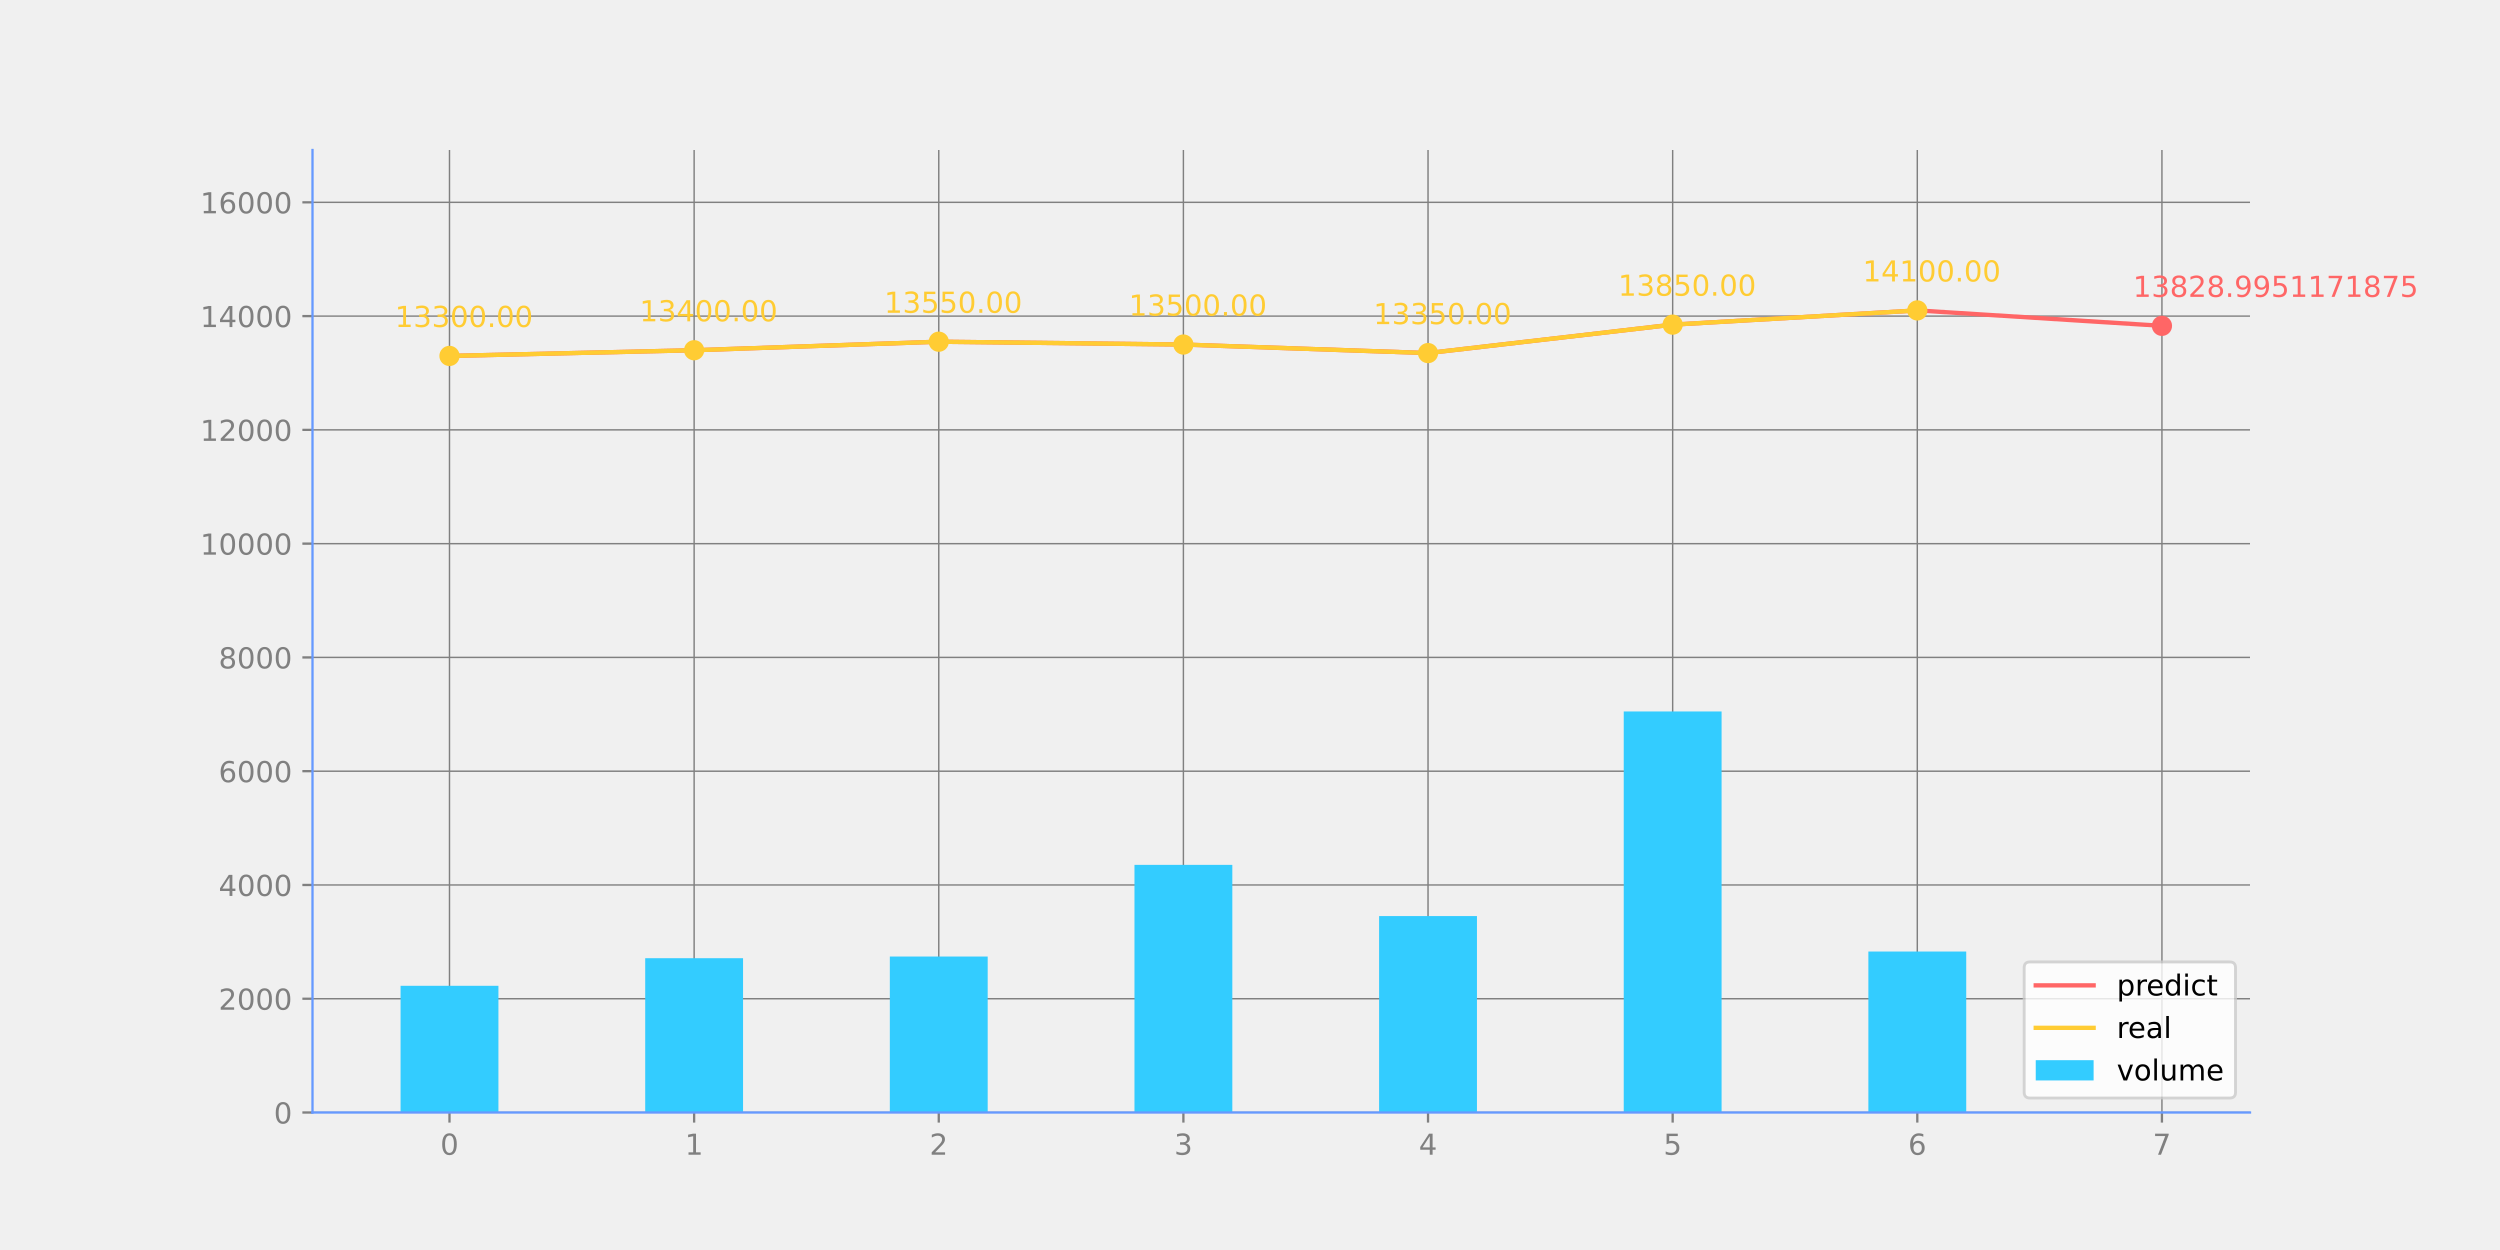
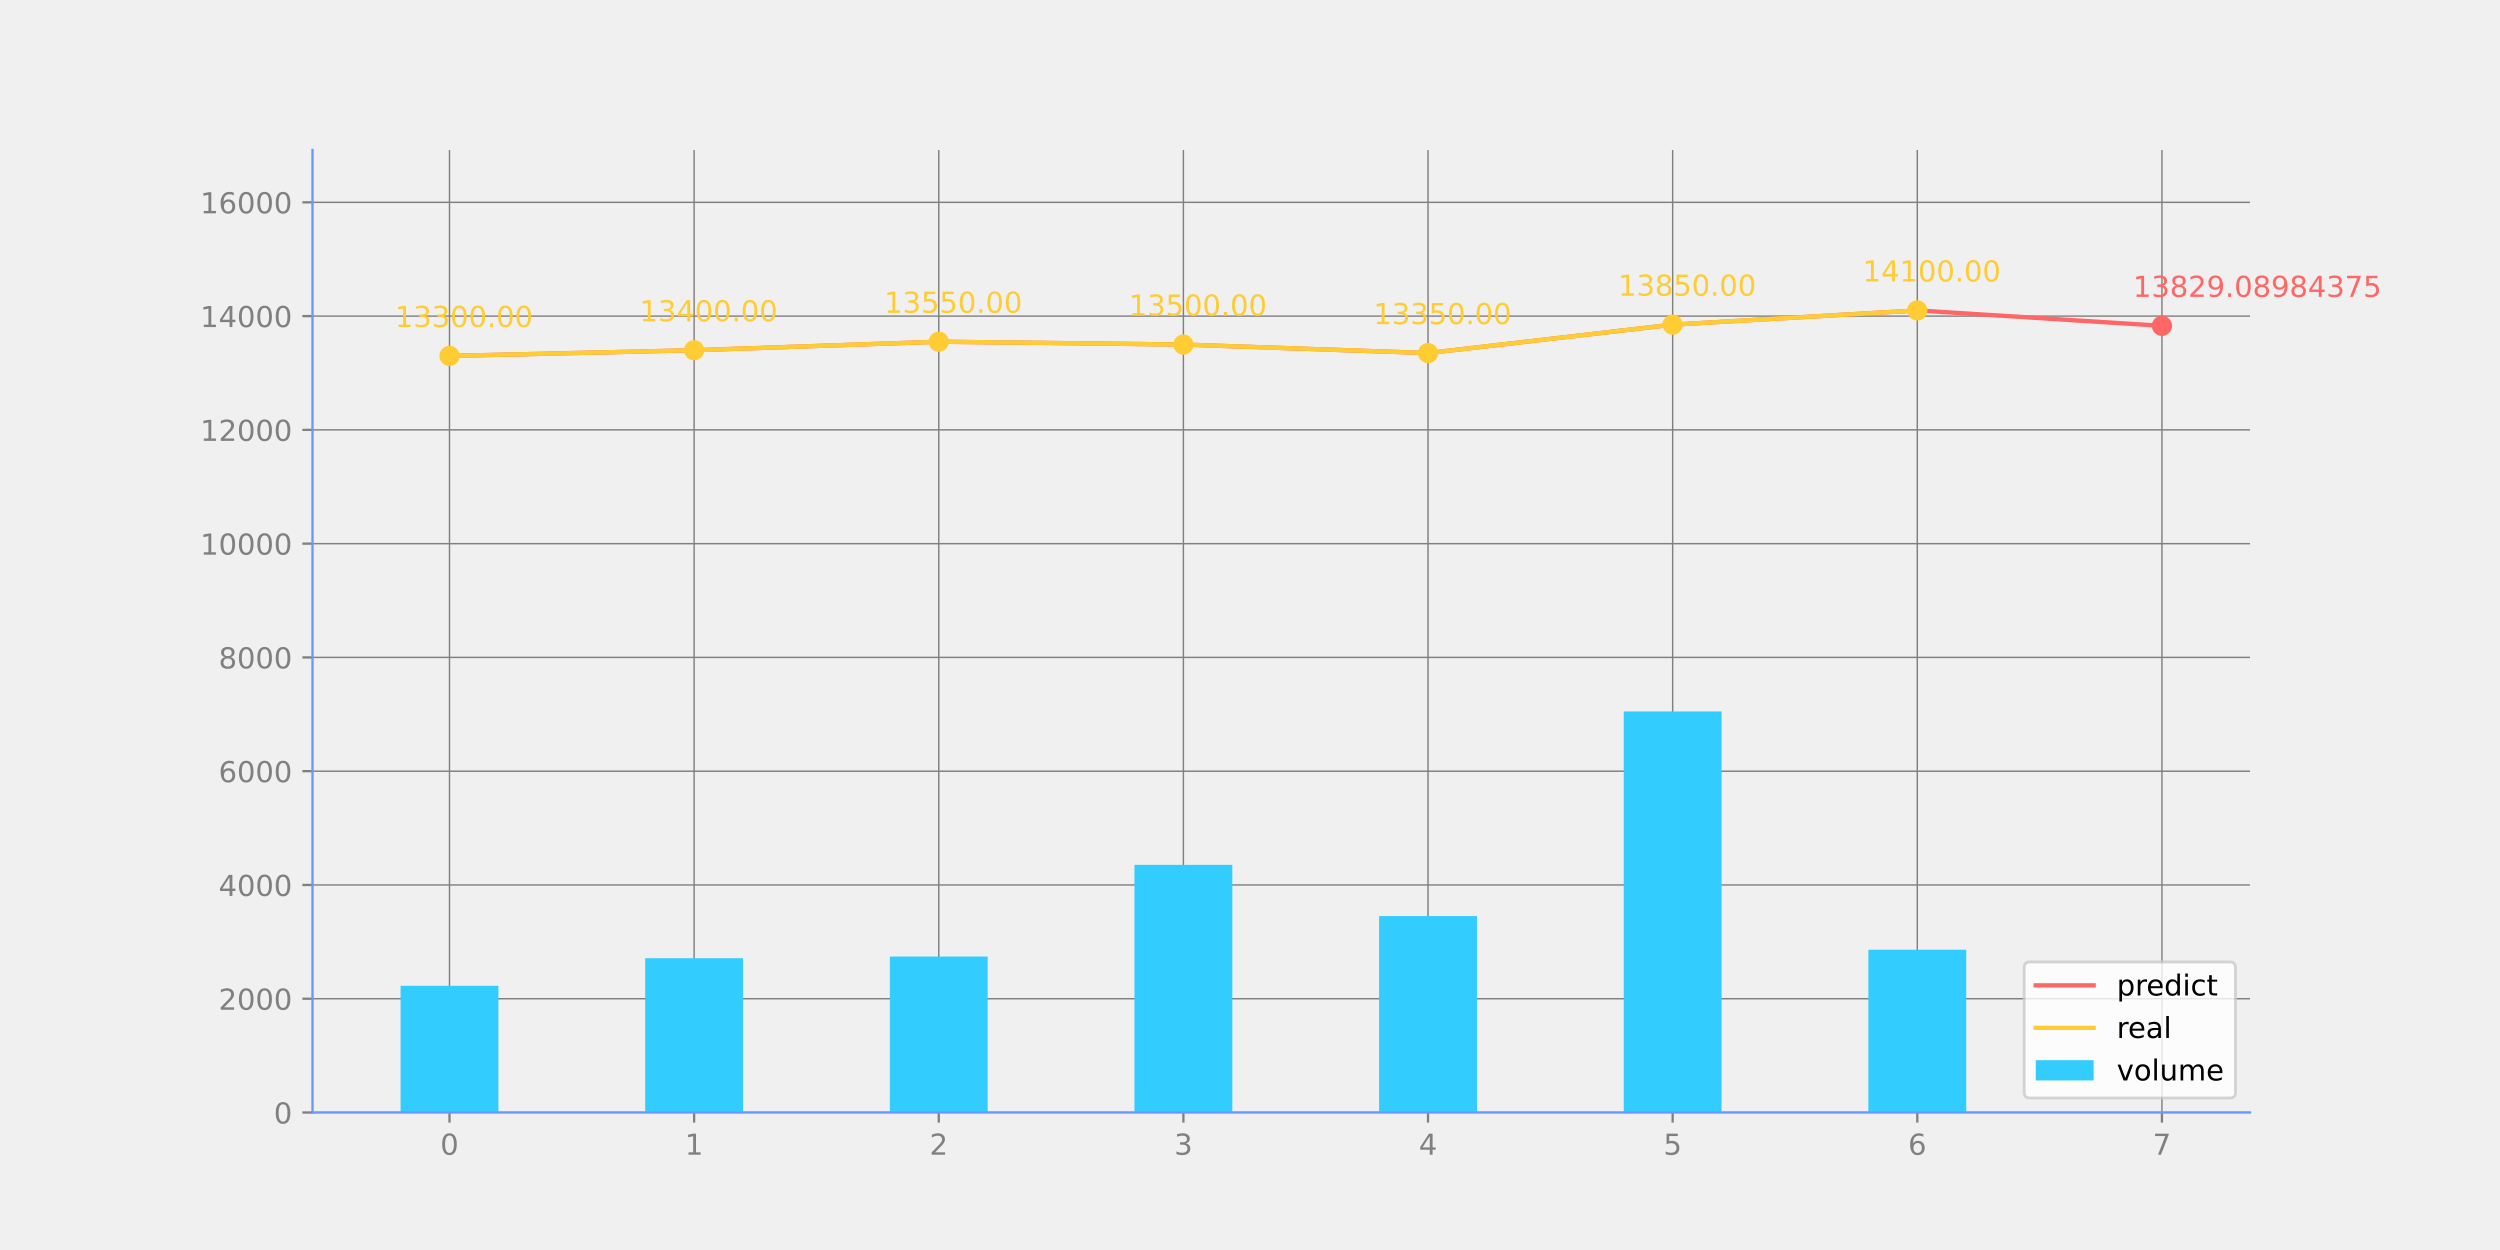
<svg xmlns="http://www.w3.org/2000/svg" xmlns:xlink="http://www.w3.org/1999/xlink" width="864pt" height="432pt" viewBox="0 0 864 432" version="1.1">
  <defs>
    <style type="text/css">*{stroke-linejoin: round; stroke-linecap: butt}</style>
  </defs>
  <g id="figure_1">
    <g id="patch_1">
      <path d="M 0 432  L 864 432  L 864 0  L 0 0  L 0 432  z " style="fill: none" />
    </g>
    <g id="axes_1">
      <g id="patch_2">
        <path d="M 108 384.48  L 777.6 384.48  L 777.6 51.84  L 108 51.84  L 108 384.48  z " style="fill: none" />
      </g>
      <g id="matplotlib.axis_1">
        <g id="xtick_1">
          <g id="line2d_1">
-             <path d="M 155.345 384.48  L 155.345 51.84  " clip-path="url(#p72867f5771)" style="fill: none; stroke: #808080; stroke-width: 0.5; stroke-linecap: square" />
+             <path d="M 155.345 384.48  L 155.345 51.84  " clip-path="url(#pc09f21d53d)" style="fill: none; stroke: #808080; stroke-width: 0.5; stroke-linecap: square" />
          </g>
          <g id="line2d_2">
            <defs>
-               <path id="mb945d47491" d="M 0 0  L 0 3.5  " style="stroke: #808080; stroke-width: 0.8" />
+               <path id="mec2771064d" d="M 0 0  L 0 3.5  " style="stroke: #808080; stroke-width: 0.8" />
            </defs>
            <g>
-               <use xlink:href="#mb945d47491" x="155.345" y="384.48" style="fill: #808080; stroke: #808080; stroke-width: 0.8" />
+               <use xlink:href="#mec2771064d" x="155.345" y="384.48" style="fill: #808080; stroke: #808080; stroke-width: 0.8" />
            </g>
          </g>
          <g id="text_1">
            <g style="fill: #808080" transform="translate(152.1642 399.0784) scale(0.1 -0.1)">
              <defs>
                <path id="DejaVuSans-30" d="M 2034 4250  Q 1547 4250 1301 3770  Q 1056 3291 1056 2328  Q 1056 1369 1301 889  Q 1547 409 2034 409  Q 2525 409 2770 889  Q 3016 1369 3016 2328  Q 3016 3291 2770 3770  Q 2525 4250 2034 4250  z M 2034 4750  Q 2819 4750 3233 4129  Q 3647 3509 3647 2328  Q 3647 1150 3233 529  Q 2819 -91 2034 -91  Q 1250 -91 836 529  Q 422 1150 422 2328  Q 422 3509 836 4129  Q 1250 4750 2034 4750  z " transform="scale(0.015625)" />
              </defs>
              <use xlink:href="#DejaVuSans-30" />
            </g>
          </g>
        </g>
        <g id="xtick_2">
          <g id="line2d_3">
-             <path d="M 239.891 384.48  L 239.891 51.84  " clip-path="url(#p72867f5771)" style="fill: none; stroke: #808080; stroke-width: 0.5; stroke-linecap: square" />
+             <path d="M 239.891 384.48  L 239.891 51.84  " clip-path="url(#pc09f21d53d)" style="fill: none; stroke: #808080; stroke-width: 0.5; stroke-linecap: square" />
          </g>
          <g id="line2d_4">
            <g>
-               <use xlink:href="#mb945d47491" x="239.891" y="384.48" style="fill: #808080; stroke: #808080; stroke-width: 0.8" />
+               <use xlink:href="#mec2771064d" x="239.891" y="384.48" style="fill: #808080; stroke: #808080; stroke-width: 0.8" />
            </g>
          </g>
          <g id="text_2">
            <g style="fill: #808080" transform="translate(236.7097 399.0784) scale(0.1 -0.1)">
              <defs>
                <path id="DejaVuSans-31" d="M 794 531  L 1825 531  L 1825 4091  L 703 3866  L 703 4441  L 1819 4666  L 2450 4666  L 2450 531  L 3481 531  L 3481 0  L 794 0  L 794 531  z " transform="scale(0.015625)" />
              </defs>
              <use xlink:href="#DejaVuSans-31" />
            </g>
          </g>
        </g>
        <g id="xtick_3">
          <g id="line2d_5">
-             <path d="M 324.436 384.48  L 324.436 51.84  " clip-path="url(#p72867f5771)" style="fill: none; stroke: #808080; stroke-width: 0.5; stroke-linecap: square" />
+             <path d="M 324.436 384.48  L 324.436 51.84  " clip-path="url(#pc09f21d53d)" style="fill: none; stroke: #808080; stroke-width: 0.5; stroke-linecap: square" />
          </g>
          <g id="line2d_6">
            <g>
-               <use xlink:href="#mb945d47491" x="324.436" y="384.48" style="fill: #808080; stroke: #808080; stroke-width: 0.8" />
+               <use xlink:href="#mec2771064d" x="324.436" y="384.48" style="fill: #808080; stroke: #808080; stroke-width: 0.8" />
            </g>
          </g>
          <g id="text_3">
            <g style="fill: #808080" transform="translate(321.2551 399.0784) scale(0.1 -0.1)">
              <defs>
                <path id="DejaVuSans-32" d="M 1228 531  L 3431 531  L 3431 0  L 469 0  L 469 531  Q 828 903 1448 1529  Q 2069 2156 2228 2338  Q 2531 2678 2651 2914  Q 2772 3150 2772 3378  Q 2772 3750 2511 3984  Q 2250 4219 1831 4219  Q 1534 4219 1204 4116  Q 875 4013 500 3803  L 500 4441  Q 881 4594 1212 4672  Q 1544 4750 1819 4750  Q 2544 4750 2975 4387  Q 3406 4025 3406 3419  Q 3406 3131 3298 2873  Q 3191 2616 2906 2266  Q 2828 2175 2409 1742  Q 1991 1309 1228 531  z " transform="scale(0.015625)" />
              </defs>
              <use xlink:href="#DejaVuSans-32" />
            </g>
          </g>
        </g>
        <g id="xtick_4">
          <g id="line2d_7">
-             <path d="M 408.982 384.48  L 408.982 51.84  " clip-path="url(#p72867f5771)" style="fill: none; stroke: #808080; stroke-width: 0.5; stroke-linecap: square" />
+             <path d="M 408.982 384.48  L 408.982 51.84  " clip-path="url(#pc09f21d53d)" style="fill: none; stroke: #808080; stroke-width: 0.5; stroke-linecap: square" />
          </g>
          <g id="line2d_8">
            <g>
-               <use xlink:href="#mb945d47491" x="408.982" y="384.48" style="fill: #808080; stroke: #808080; stroke-width: 0.8" />
+               <use xlink:href="#mec2771064d" x="408.982" y="384.48" style="fill: #808080; stroke: #808080; stroke-width: 0.8" />
            </g>
          </g>
          <g id="text_4">
            <g style="fill: #808080" transform="translate(405.8006 399.0784) scale(0.1 -0.1)">
              <defs>
                <path id="DejaVuSans-33" d="M 2597 2516  Q 3050 2419 3304 2112  Q 3559 1806 3559 1356  Q 3559 666 3084 287  Q 2609 -91 1734 -91  Q 1441 -91 1130 -33  Q 819 25 488 141  L 488 750  Q 750 597 1062 519  Q 1375 441 1716 441  Q 2309 441 2620 675  Q 2931 909 2931 1356  Q 2931 1769 2642 2001  Q 2353 2234 1838 2234  L 1294 2234  L 1294 2753  L 1863 2753  Q 2328 2753 2575 2939  Q 2822 3125 2822 3475  Q 2822 3834 2567 4026  Q 2313 4219 1838 4219  Q 1578 4219 1281 4162  Q 984 4106 628 3988  L 628 4550  Q 988 4650 1302 4700  Q 1616 4750 1894 4750  Q 2613 4750 3031 4423  Q 3450 4097 3450 3541  Q 3450 3153 3228 2886  Q 3006 2619 2597 2516  z " transform="scale(0.015625)" />
              </defs>
              <use xlink:href="#DejaVuSans-33" />
            </g>
          </g>
        </g>
        <g id="xtick_5">
          <g id="line2d_9">
-             <path d="M 493.527 384.48  L 493.527 51.84  " clip-path="url(#p72867f5771)" style="fill: none; stroke: #808080; stroke-width: 0.5; stroke-linecap: square" />
+             <path d="M 493.527 384.48  L 493.527 51.84  " clip-path="url(#pc09f21d53d)" style="fill: none; stroke: #808080; stroke-width: 0.5; stroke-linecap: square" />
          </g>
          <g id="line2d_10">
            <g>
-               <use xlink:href="#mb945d47491" x="493.527" y="384.48" style="fill: #808080; stroke: #808080; stroke-width: 0.8" />
+               <use xlink:href="#mec2771064d" x="493.527" y="384.48" style="fill: #808080; stroke: #808080; stroke-width: 0.8" />
            </g>
          </g>
          <g id="text_5">
            <g style="fill: #808080" transform="translate(490.346 399.0784) scale(0.1 -0.1)">
              <defs>
                <path id="DejaVuSans-34" d="M 2419 4116  L 825 1625  L 2419 1625  L 2419 4116  z M 2253 4666  L 3047 4666  L 3047 1625  L 3713 1625  L 3713 1100  L 3047 1100  L 3047 0  L 2419 0  L 2419 1100  L 313 1100  L 313 1709  L 2253 4666  z " transform="scale(0.015625)" />
              </defs>
              <use xlink:href="#DejaVuSans-34" />
            </g>
          </g>
        </g>
        <g id="xtick_6">
          <g id="line2d_11">
-             <path d="M 578.073 384.48  L 578.073 51.84  " clip-path="url(#p72867f5771)" style="fill: none; stroke: #808080; stroke-width: 0.5; stroke-linecap: square" />
+             <path d="M 578.073 384.48  L 578.073 51.84  " clip-path="url(#pc09f21d53d)" style="fill: none; stroke: #808080; stroke-width: 0.5; stroke-linecap: square" />
          </g>
          <g id="line2d_12">
            <g>
-               <use xlink:href="#mb945d47491" x="578.073" y="384.48" style="fill: #808080; stroke: #808080; stroke-width: 0.8" />
+               <use xlink:href="#mec2771064d" x="578.073" y="384.48" style="fill: #808080; stroke: #808080; stroke-width: 0.8" />
            </g>
          </g>
          <g id="text_6">
            <g style="fill: #808080" transform="translate(574.8915 399.0784) scale(0.1 -0.1)">
              <defs>
                <path id="DejaVuSans-35" d="M 691 4666  L 3169 4666  L 3169 4134  L 1269 4134  L 1269 2991  Q 1406 3038 1543 3061  Q 1681 3084 1819 3084  Q 2600 3084 3056 2656  Q 3513 2228 3513 1497  Q 3513 744 3044 326  Q 2575 -91 1722 -91  Q 1428 -91 1123 -41  Q 819 9 494 109  L 494 744  Q 775 591 1075 516  Q 1375 441 1709 441  Q 2250 441 2565 725  Q 2881 1009 2881 1497  Q 2881 1984 2565 2268  Q 2250 2553 1709 2553  Q 1456 2553 1204 2497  Q 953 2441 691 2322  L 691 4666  z " transform="scale(0.015625)" />
              </defs>
              <use xlink:href="#DejaVuSans-35" />
            </g>
          </g>
        </g>
        <g id="xtick_7">
          <g id="line2d_13">
-             <path d="M 662.618 384.48  L 662.618 51.84  " clip-path="url(#p72867f5771)" style="fill: none; stroke: #808080; stroke-width: 0.5; stroke-linecap: square" />
+             <path d="M 662.618 384.48  L 662.618 51.84  " clip-path="url(#pc09f21d53d)" style="fill: none; stroke: #808080; stroke-width: 0.5; stroke-linecap: square" />
          </g>
          <g id="line2d_14">
            <g>
-               <use xlink:href="#mb945d47491" x="662.618" y="384.48" style="fill: #808080; stroke: #808080; stroke-width: 0.8" />
+               <use xlink:href="#mec2771064d" x="662.618" y="384.48" style="fill: #808080; stroke: #808080; stroke-width: 0.8" />
            </g>
          </g>
          <g id="text_7">
            <g style="fill: #808080" transform="translate(659.4369 399.0784) scale(0.1 -0.1)">
              <defs>
                <path id="DejaVuSans-36" d="M 2113 2584  Q 1688 2584 1439 2293  Q 1191 2003 1191 1497  Q 1191 994 1439 701  Q 1688 409 2113 409  Q 2538 409 2786 701  Q 3034 994 3034 1497  Q 3034 2003 2786 2293  Q 2538 2584 2113 2584  z M 3366 4563  L 3366 3988  Q 3128 4100 2886 4159  Q 2644 4219 2406 4219  Q 1781 4219 1451 3797  Q 1122 3375 1075 2522  Q 1259 2794 1537 2939  Q 1816 3084 2150 3084  Q 2853 3084 3261 2657  Q 3669 2231 3669 1497  Q 3669 778 3244 343  Q 2819 -91 2113 -91  Q 1303 -91 875 529  Q 447 1150 447 2328  Q 447 3434 972 4092  Q 1497 4750 2381 4750  Q 2619 4750 2861 4703  Q 3103 4656 3366 4563  z " transform="scale(0.015625)" />
              </defs>
              <use xlink:href="#DejaVuSans-36" />
            </g>
          </g>
        </g>
        <g id="xtick_8">
          <g id="line2d_15">
-             <path d="M 747.164 384.48  L 747.164 51.84  " clip-path="url(#p72867f5771)" style="fill: none; stroke: #808080; stroke-width: 0.5; stroke-linecap: square" />
+             <path d="M 747.164 384.48  L 747.164 51.84  " clip-path="url(#pc09f21d53d)" style="fill: none; stroke: #808080; stroke-width: 0.5; stroke-linecap: square" />
          </g>
          <g id="line2d_16">
            <g>
-               <use xlink:href="#mb945d47491" x="747.164" y="384.48" style="fill: #808080; stroke: #808080; stroke-width: 0.8" />
+               <use xlink:href="#mec2771064d" x="747.164" y="384.48" style="fill: #808080; stroke: #808080; stroke-width: 0.8" />
            </g>
          </g>
          <g id="text_8">
            <g style="fill: #808080" transform="translate(743.9824 399.0784) scale(0.1 -0.1)">
              <defs>
                <path id="DejaVuSans-37" d="M 525 4666  L 3525 4666  L 3525 4397  L 1831 0  L 1172 0  L 2766 4134  L 525 4134  L 525 4666  z " transform="scale(0.015625)" />
              </defs>
              <use xlink:href="#DejaVuSans-37" />
            </g>
          </g>
        </g>
      </g>
      <g id="matplotlib.axis_2">
        <g id="ytick_1">
          <g id="line2d_17">
-             <path d="M 108 384.48  L 777.6 384.48  " clip-path="url(#p72867f5771)" style="fill: none; stroke: #808080; stroke-width: 0.5; stroke-linecap: square" />
+             <path d="M 108 384.48  L 777.6 384.48  " clip-path="url(#pc09f21d53d)" style="fill: none; stroke: #808080; stroke-width: 0.5; stroke-linecap: square" />
          </g>
          <g id="line2d_18">
            <defs>
-               <path id="m6d9eae6172" d="M 0 0  L -3.5 0  " style="stroke: #808080; stroke-width: 0.8" />
+               <path id="m8d6a97987f" d="M 0 0  L -3.5 0  " style="stroke: #808080; stroke-width: 0.8" />
            </defs>
            <g>
-               <use xlink:href="#m6d9eae6172" x="108" y="384.48" style="fill: #808080; stroke: #808080; stroke-width: 0.8" />
+               <use xlink:href="#m8d6a97987f" x="108" y="384.48" style="fill: #808080; stroke: #808080; stroke-width: 0.8" />
            </g>
          </g>
          <g id="text_9">
            <g style="fill: #808080" transform="translate(94.6375 388.2792) scale(0.1 -0.1)">
              <use xlink:href="#DejaVuSans-30" />
            </g>
          </g>
        </g>
        <g id="ytick_2">
          <g id="line2d_19">
-             <path d="M 108 345.161  L 777.6 345.161  " clip-path="url(#p72867f5771)" style="fill: none; stroke: #808080; stroke-width: 0.5; stroke-linecap: square" />
+             <path d="M 108 345.161  L 777.6 345.161  " clip-path="url(#pc09f21d53d)" style="fill: none; stroke: #808080; stroke-width: 0.5; stroke-linecap: square" />
          </g>
          <g id="line2d_20">
            <g>
-               <use xlink:href="#m6d9eae6172" x="108" y="345.161" style="fill: #808080; stroke: #808080; stroke-width: 0.8" />
+               <use xlink:href="#m8d6a97987f" x="108" y="345.161" style="fill: #808080; stroke: #808080; stroke-width: 0.8" />
            </g>
          </g>
          <g id="text_10">
            <g style="fill: #808080" transform="translate(75.55 348.9601) scale(0.1 -0.1)">
              <use xlink:href="#DejaVuSans-32" />
              <use xlink:href="#DejaVuSans-30" x="63.623" />
              <use xlink:href="#DejaVuSans-30" x="127.246" />
              <use xlink:href="#DejaVuSans-30" x="190.869" />
            </g>
          </g>
        </g>
        <g id="ytick_3">
          <g id="line2d_21">
-             <path d="M 108 305.842  L 777.6 305.842  " clip-path="url(#p72867f5771)" style="fill: none; stroke: #808080; stroke-width: 0.5; stroke-linecap: square" />
+             <path d="M 108 305.842  L 777.6 305.842  " clip-path="url(#pc09f21d53d)" style="fill: none; stroke: #808080; stroke-width: 0.5; stroke-linecap: square" />
          </g>
          <g id="line2d_22">
            <g>
-               <use xlink:href="#m6d9eae6172" x="108" y="305.842" style="fill: #808080; stroke: #808080; stroke-width: 0.8" />
+               <use xlink:href="#m8d6a97987f" x="108" y="305.842" style="fill: #808080; stroke: #808080; stroke-width: 0.8" />
            </g>
          </g>
          <g id="text_11">
            <g style="fill: #808080" transform="translate(75.55 309.6409) scale(0.1 -0.1)">
              <use xlink:href="#DejaVuSans-34" />
              <use xlink:href="#DejaVuSans-30" x="63.623" />
              <use xlink:href="#DejaVuSans-30" x="127.246" />
              <use xlink:href="#DejaVuSans-30" x="190.869" />
            </g>
          </g>
        </g>
        <g id="ytick_4">
          <g id="line2d_23">
-             <path d="M 108 266.523  L 777.6 266.523  " clip-path="url(#p72867f5771)" style="fill: none; stroke: #808080; stroke-width: 0.5; stroke-linecap: square" />
+             <path d="M 108 266.523  L 777.6 266.523  " clip-path="url(#pc09f21d53d)" style="fill: none; stroke: #808080; stroke-width: 0.5; stroke-linecap: square" />
          </g>
          <g id="line2d_24">
            <g>
-               <use xlink:href="#m6d9eae6172" x="108" y="266.523" style="fill: #808080; stroke: #808080; stroke-width: 0.8" />
+               <use xlink:href="#m8d6a97987f" x="108" y="266.523" style="fill: #808080; stroke: #808080; stroke-width: 0.8" />
            </g>
          </g>
          <g id="text_12">
            <g style="fill: #808080" transform="translate(75.55 270.3218) scale(0.1 -0.1)">
              <use xlink:href="#DejaVuSans-36" />
              <use xlink:href="#DejaVuSans-30" x="63.623" />
              <use xlink:href="#DejaVuSans-30" x="127.246" />
              <use xlink:href="#DejaVuSans-30" x="190.869" />
            </g>
          </g>
        </g>
        <g id="ytick_5">
          <g id="line2d_25">
-             <path d="M 108 227.203  L 777.6 227.203  " clip-path="url(#p72867f5771)" style="fill: none; stroke: #808080; stroke-width: 0.5; stroke-linecap: square" />
+             <path d="M 108 227.203  L 777.6 227.203  " clip-path="url(#pc09f21d53d)" style="fill: none; stroke: #808080; stroke-width: 0.5; stroke-linecap: square" />
          </g>
          <g id="line2d_26">
            <g>
-               <use xlink:href="#m6d9eae6172" x="108" y="227.203" style="fill: #808080; stroke: #808080; stroke-width: 0.8" />
+               <use xlink:href="#m8d6a97987f" x="108" y="227.203" style="fill: #808080; stroke: #808080; stroke-width: 0.8" />
            </g>
          </g>
          <g id="text_13">
            <g style="fill: #808080" transform="translate(75.55 231.0026) scale(0.1 -0.1)">
              <defs>
                <path id="DejaVuSans-38" d="M 2034 2216  Q 1584 2216 1326 1975  Q 1069 1734 1069 1313  Q 1069 891 1326 650  Q 1584 409 2034 409  Q 2484 409 2743 651  Q 3003 894 3003 1313  Q 3003 1734 2745 1975  Q 2488 2216 2034 2216  z M 1403 2484  Q 997 2584 770 2862  Q 544 3141 544 3541  Q 544 4100 942 4425  Q 1341 4750 2034 4750  Q 2731 4750 3128 4425  Q 3525 4100 3525 3541  Q 3525 3141 3298 2862  Q 3072 2584 2669 2484  Q 3125 2378 3379 2068  Q 3634 1759 3634 1313  Q 3634 634 3220 271  Q 2806 -91 2034 -91  Q 1263 -91 848 271  Q 434 634 434 1313  Q 434 1759 690 2068  Q 947 2378 1403 2484  z M 1172 3481  Q 1172 3119 1398 2916  Q 1625 2713 2034 2713  Q 2441 2713 2670 2916  Q 2900 3119 2900 3481  Q 2900 3844 2670 4047  Q 2441 4250 2034 4250  Q 1625 4250 1398 4047  Q 1172 3844 1172 3481  z " transform="scale(0.015625)" />
              </defs>
              <use xlink:href="#DejaVuSans-38" />
              <use xlink:href="#DejaVuSans-30" x="63.623" />
              <use xlink:href="#DejaVuSans-30" x="127.246" />
              <use xlink:href="#DejaVuSans-30" x="190.869" />
            </g>
          </g>
        </g>
        <g id="ytick_6">
          <g id="line2d_27">
-             <path d="M 108 187.884  L 777.6 187.884  " clip-path="url(#p72867f5771)" style="fill: none; stroke: #808080; stroke-width: 0.5; stroke-linecap: square" />
+             <path d="M 108 187.884  L 777.6 187.884  " clip-path="url(#pc09f21d53d)" style="fill: none; stroke: #808080; stroke-width: 0.5; stroke-linecap: square" />
          </g>
          <g id="line2d_28">
            <g>
-               <use xlink:href="#m6d9eae6172" x="108" y="187.884" style="fill: #808080; stroke: #808080; stroke-width: 0.8" />
+               <use xlink:href="#m8d6a97987f" x="108" y="187.884" style="fill: #808080; stroke: #808080; stroke-width: 0.8" />
            </g>
          </g>
          <g id="text_14">
            <g style="fill: #808080" transform="translate(69.1875 191.6835) scale(0.1 -0.1)">
              <use xlink:href="#DejaVuSans-31" />
              <use xlink:href="#DejaVuSans-30" x="63.623" />
              <use xlink:href="#DejaVuSans-30" x="127.246" />
              <use xlink:href="#DejaVuSans-30" x="190.869" />
              <use xlink:href="#DejaVuSans-30" x="254.492" />
            </g>
          </g>
        </g>
        <g id="ytick_7">
          <g id="line2d_29">
-             <path d="M 108 148.565  L 777.6 148.565  " clip-path="url(#p72867f5771)" style="fill: none; stroke: #808080; stroke-width: 0.5; stroke-linecap: square" />
+             <path d="M 108 148.565  L 777.6 148.565  " clip-path="url(#pc09f21d53d)" style="fill: none; stroke: #808080; stroke-width: 0.5; stroke-linecap: square" />
          </g>
          <g id="line2d_30">
            <g>
-               <use xlink:href="#m6d9eae6172" x="108" y="148.565" style="fill: #808080; stroke: #808080; stroke-width: 0.8" />
+               <use xlink:href="#m8d6a97987f" x="108" y="148.565" style="fill: #808080; stroke: #808080; stroke-width: 0.8" />
            </g>
          </g>
          <g id="text_15">
            <g style="fill: #808080" transform="translate(69.1875 152.3643) scale(0.1 -0.1)">
              <use xlink:href="#DejaVuSans-31" />
              <use xlink:href="#DejaVuSans-32" x="63.623" />
              <use xlink:href="#DejaVuSans-30" x="127.246" />
              <use xlink:href="#DejaVuSans-30" x="190.869" />
              <use xlink:href="#DejaVuSans-30" x="254.492" />
            </g>
          </g>
        </g>
        <g id="ytick_8">
          <g id="line2d_31">
-             <path d="M 108 109.246  L 777.6 109.246  " clip-path="url(#p72867f5771)" style="fill: none; stroke: #808080; stroke-width: 0.5; stroke-linecap: square" />
+             <path d="M 108 109.246  L 777.6 109.246  " clip-path="url(#pc09f21d53d)" style="fill: none; stroke: #808080; stroke-width: 0.5; stroke-linecap: square" />
          </g>
          <g id="line2d_32">
            <g>
-               <use xlink:href="#m6d9eae6172" x="108" y="109.246" style="fill: #808080; stroke: #808080; stroke-width: 0.8" />
+               <use xlink:href="#m8d6a97987f" x="108" y="109.246" style="fill: #808080; stroke: #808080; stroke-width: 0.8" />
            </g>
          </g>
          <g id="text_16">
            <g style="fill: #808080" transform="translate(69.1875 113.0452) scale(0.1 -0.1)">
              <use xlink:href="#DejaVuSans-31" />
              <use xlink:href="#DejaVuSans-34" x="63.623" />
              <use xlink:href="#DejaVuSans-30" x="127.246" />
              <use xlink:href="#DejaVuSans-30" x="190.869" />
              <use xlink:href="#DejaVuSans-30" x="254.492" />
            </g>
          </g>
        </g>
        <g id="ytick_9">
          <g id="line2d_33">
-             <path d="M 108 69.927  L 777.6 69.927  " clip-path="url(#p72867f5771)" style="fill: none; stroke: #808080; stroke-width: 0.5; stroke-linecap: square" />
+             <path d="M 108 69.927  L 777.6 69.927  " clip-path="url(#pc09f21d53d)" style="fill: none; stroke: #808080; stroke-width: 0.5; stroke-linecap: square" />
          </g>
          <g id="line2d_34">
            <g>
-               <use xlink:href="#m6d9eae6172" x="108" y="69.927" style="fill: #808080; stroke: #808080; stroke-width: 0.8" />
+               <use xlink:href="#m8d6a97987f" x="108" y="69.927" style="fill: #808080; stroke: #808080; stroke-width: 0.8" />
            </g>
          </g>
          <g id="text_17">
            <g style="fill: #808080" transform="translate(69.1875 73.72603) scale(0.1 -0.1)">
              <use xlink:href="#DejaVuSans-31" />
              <use xlink:href="#DejaVuSans-36" x="63.623" />
              <use xlink:href="#DejaVuSans-30" x="127.246" />
              <use xlink:href="#DejaVuSans-30" x="190.869" />
              <use xlink:href="#DejaVuSans-30" x="254.492" />
            </g>
          </g>
        </g>
      </g>
      <g id="line2d_35">
-         <path d="M 155.345 123.008  L 239.891 121.042  L 324.436 118.093  L 408.982 119.076  L 493.527 122.025  L 578.073 112.195  L 662.618 107.28  L 747.164 112.608  " clip-path="url(#p72867f5771)" style="fill: none; stroke: #ff6666; stroke-width: 1.5; stroke-linecap: square" />
+         <path d="M 155.345 123.008  L 239.891 121.042  L 324.436 118.093  L 408.982 119.076  L 493.527 122.025  L 578.073 112.195  L 662.618 107.28  L 747.164 112.606  " clip-path="url(#pc09f21d53d)" style="fill: none; stroke: #ff6666; stroke-width: 1.5; stroke-linecap: square" />
      </g>
      <g id="line2d_36">
-         <path d="M 155.345 123.008  L 239.891 121.042  L 324.436 118.093  L 408.982 119.076  L 493.527 122.025  L 578.073 112.195  L 662.618 107.28  " clip-path="url(#p72867f5771)" style="fill: none; stroke: #ffcc33; stroke-width: 1.5; stroke-linecap: square" />
+         <path d="M 155.345 123.008  L 239.891 121.042  L 324.436 118.093  L 408.982 119.076  L 493.527 122.025  L 578.073 112.195  L 662.618 107.28  " clip-path="url(#pc09f21d53d)" style="fill: none; stroke: #ffcc33; stroke-width: 1.5; stroke-linecap: square" />
      </g>
      <g id="patch_3">
-         <path d="M 138.436 384.48  L 172.255 384.48  L 172.255 340.703  L 138.436 340.703  z " clip-path="url(#p72867f5771)" style="fill: #33ccff" />
+         <path d="M 138.436 384.48  L 172.255 384.48  L 172.255 340.703  L 138.436 340.703  z " clip-path="url(#pc09f21d53d)" style="fill: #33ccff" />
      </g>
      <g id="patch_4">
-         <path d="M 222.982 384.48  L 256.8 384.48  L 256.8 331.151  L 222.982 331.151  z " clip-path="url(#p72867f5771)" style="fill: #33ccff" />
+         <path d="M 222.982 384.48  L 256.8 384.48  L 256.8 331.151  L 222.982 331.151  z " clip-path="url(#pc09f21d53d)" style="fill: #33ccff" />
      </g>
      <g id="patch_5">
-         <path d="M 307.527 384.48  L 341.345 384.48  L 341.345 330.581  L 307.527 330.581  z " clip-path="url(#p72867f5771)" style="fill: #33ccff" />
+         <path d="M 307.527 384.48  L 341.345 384.48  L 341.345 330.581  L 307.527 330.581  z " clip-path="url(#pc09f21d53d)" style="fill: #33ccff" />
      </g>
      <g id="patch_6">
-         <path d="M 392.073 384.48  L 425.891 384.48  L 425.891 298.892  L 392.073 298.892  z " clip-path="url(#p72867f5771)" style="fill: #33ccff" />
+         <path d="M 392.073 384.48  L 425.891 384.48  L 425.891 298.892  L 392.073 298.892  z " clip-path="url(#pc09f21d53d)" style="fill: #33ccff" />
      </g>
      <g id="patch_7">
-         <path d="M 476.618 384.48  L 510.436 384.48  L 510.436 316.592  L 476.618 316.592  z " clip-path="url(#p72867f5771)" style="fill: #33ccff" />
+         <path d="M 476.618 384.48  L 510.436 384.48  L 510.436 316.592  L 476.618 316.592  z " clip-path="url(#pc09f21d53d)" style="fill: #33ccff" />
      </g>
      <g id="patch_8">
-         <path d="M 561.164 384.48  L 594.982 384.48  L 594.982 245.88  L 561.164 245.88  z " clip-path="url(#p72867f5771)" style="fill: #33ccff" />
+         <path d="M 561.164 384.48  L 594.982 384.48  L 594.982 245.88  L 561.164 245.88  z " clip-path="url(#pc09f21d53d)" style="fill: #33ccff" />
      </g>
      <g id="patch_9">
-         <path d="M 645.709 384.48  L 679.527 384.48  L 679.527 328.847  L 645.709 328.847  z " clip-path="url(#p72867f5771)" style="fill: #33ccff" />
+         <path d="M 645.709 384.48  L 679.527 384.48  L 679.527 328.231  L 645.709 328.231  z " clip-path="url(#pc09f21d53d)" style="fill: #33ccff" />
      </g>
      <g id="PathCollection_1">
        <defs>
-           <path id="m5088608a31" d="M 0 3  C 0.796 3 1.559 2.684 2.121 2.121  C 2.684 1.559 3 0.796 3 0  C 3 -0.796 2.684 -1.559 2.121 -2.121  C 1.559 -2.684 0.796 -3 0 -3  C -0.796 -3 -1.559 -2.684 -2.121 -2.121  C -2.684 -1.559 -3 -0.796 -3 0  C -3 0.796 -2.684 1.559 -2.121 2.121  C -1.559 2.684 -0.796 3 0 3  z " style="stroke: #ffcc33" />
+           <path id="m91ffecf3cf" d="M 0 3  C 0.796 3 1.559 2.684 2.121 2.121  C 2.684 1.559 3 0.796 3 0  C 3 -0.796 2.684 -1.559 2.121 -2.121  C 1.559 -2.684 0.796 -3 0 -3  C -0.796 -3 -1.559 -2.684 -2.121 -2.121  C -2.684 -1.559 -3 -0.796 -3 0  C -3 0.796 -2.684 1.559 -2.121 2.121  C -1.559 2.684 -0.796 3 0 3  z " style="stroke: #ffcc33" />
        </defs>
-         <g clip-path="url(#p72867f5771)">
-           <use xlink:href="#m5088608a31" x="155.345" y="123.008" style="fill: #ffcc33; stroke: #ffcc33" />
-           <use xlink:href="#m5088608a31" x="239.891" y="121.042" style="fill: #ffcc33; stroke: #ffcc33" />
-           <use xlink:href="#m5088608a31" x="324.436" y="118.093" style="fill: #ffcc33; stroke: #ffcc33" />
-           <use xlink:href="#m5088608a31" x="408.982" y="119.076" style="fill: #ffcc33; stroke: #ffcc33" />
-           <use xlink:href="#m5088608a31" x="493.527" y="122.025" style="fill: #ffcc33; stroke: #ffcc33" />
-           <use xlink:href="#m5088608a31" x="578.073" y="112.195" style="fill: #ffcc33; stroke: #ffcc33" />
-           <use xlink:href="#m5088608a31" x="662.618" y="107.28" style="fill: #ffcc33; stroke: #ffcc33" />
+         <g clip-path="url(#pc09f21d53d)">
+           <use xlink:href="#m91ffecf3cf" x="155.345" y="123.008" style="fill: #ffcc33; stroke: #ffcc33" />
+           <use xlink:href="#m91ffecf3cf" x="239.891" y="121.042" style="fill: #ffcc33; stroke: #ffcc33" />
+           <use xlink:href="#m91ffecf3cf" x="324.436" y="118.093" style="fill: #ffcc33; stroke: #ffcc33" />
+           <use xlink:href="#m91ffecf3cf" x="408.982" y="119.076" style="fill: #ffcc33; stroke: #ffcc33" />
+           <use xlink:href="#m91ffecf3cf" x="493.527" y="122.025" style="fill: #ffcc33; stroke: #ffcc33" />
+           <use xlink:href="#m91ffecf3cf" x="578.073" y="112.195" style="fill: #ffcc33; stroke: #ffcc33" />
+           <use xlink:href="#m91ffecf3cf" x="662.618" y="107.28" style="fill: #ffcc33; stroke: #ffcc33" />
        </g>
      </g>
      <g id="text_18">
        <g style="fill: #ffcc33" transform="translate(136.4876 113.0077) scale(0.1 -0.1)">
          <defs>
            <path id="DejaVuSans-2e" d="M 684 794  L 1344 794  L 1344 0  L 684 0  L 684 794  z " transform="scale(0.015625)" />
          </defs>
          <use xlink:href="#DejaVuSans-31" />
          <use xlink:href="#DejaVuSans-33" x="63.623" />
          <use xlink:href="#DejaVuSans-33" x="127.246" />
          <use xlink:href="#DejaVuSans-30" x="190.869" />
          <use xlink:href="#DejaVuSans-30" x="254.492" />
          <use xlink:href="#DejaVuSans-2e" x="318.115" />
          <use xlink:href="#DejaVuSans-30" x="349.902" />
          <use xlink:href="#DejaVuSans-30" x="413.525" />
        </g>
      </g>
      <g id="text_19">
        <g style="fill: #ffcc33" transform="translate(221.0331 111.0417) scale(0.1 -0.1)">
          <use xlink:href="#DejaVuSans-31" />
          <use xlink:href="#DejaVuSans-33" x="63.623" />
          <use xlink:href="#DejaVuSans-34" x="127.246" />
          <use xlink:href="#DejaVuSans-30" x="190.869" />
          <use xlink:href="#DejaVuSans-30" x="254.492" />
          <use xlink:href="#DejaVuSans-2e" x="318.115" />
          <use xlink:href="#DejaVuSans-30" x="349.902" />
          <use xlink:href="#DejaVuSans-30" x="413.525" />
        </g>
      </g>
      <g id="text_20">
        <g style="fill: #ffcc33" transform="translate(305.5786 108.0928) scale(0.1 -0.1)">
          <use xlink:href="#DejaVuSans-31" />
          <use xlink:href="#DejaVuSans-33" x="63.623" />
          <use xlink:href="#DejaVuSans-35" x="127.246" />
          <use xlink:href="#DejaVuSans-35" x="190.869" />
          <use xlink:href="#DejaVuSans-30" x="254.492" />
          <use xlink:href="#DejaVuSans-2e" x="318.115" />
          <use xlink:href="#DejaVuSans-30" x="349.902" />
          <use xlink:href="#DejaVuSans-30" x="413.525" />
        </g>
      </g>
      <g id="text_21">
        <g style="fill: #ffcc33" transform="translate(390.124 109.0757) scale(0.1 -0.1)">
          <use xlink:href="#DejaVuSans-31" />
          <use xlink:href="#DejaVuSans-33" x="63.623" />
          <use xlink:href="#DejaVuSans-35" x="127.246" />
          <use xlink:href="#DejaVuSans-30" x="190.869" />
          <use xlink:href="#DejaVuSans-30" x="254.492" />
          <use xlink:href="#DejaVuSans-2e" x="318.115" />
          <use xlink:href="#DejaVuSans-30" x="349.902" />
          <use xlink:href="#DejaVuSans-30" x="413.525" />
        </g>
      </g>
      <g id="text_22">
        <g style="fill: #ffcc33" transform="translate(474.6695 112.0247) scale(0.1 -0.1)">
          <use xlink:href="#DejaVuSans-31" />
          <use xlink:href="#DejaVuSans-33" x="63.623" />
          <use xlink:href="#DejaVuSans-33" x="127.246" />
          <use xlink:href="#DejaVuSans-35" x="190.869" />
          <use xlink:href="#DejaVuSans-30" x="254.492" />
          <use xlink:href="#DejaVuSans-2e" x="318.115" />
          <use xlink:href="#DejaVuSans-30" x="349.902" />
          <use xlink:href="#DejaVuSans-30" x="413.525" />
        </g>
      </g>
      <g id="text_23">
        <g style="fill: #ffcc33" transform="translate(559.2149 102.1949) scale(0.1 -0.1)">
          <use xlink:href="#DejaVuSans-31" />
          <use xlink:href="#DejaVuSans-33" x="63.623" />
          <use xlink:href="#DejaVuSans-38" x="127.246" />
          <use xlink:href="#DejaVuSans-35" x="190.869" />
          <use xlink:href="#DejaVuSans-30" x="254.492" />
          <use xlink:href="#DejaVuSans-2e" x="318.115" />
          <use xlink:href="#DejaVuSans-30" x="349.902" />
          <use xlink:href="#DejaVuSans-30" x="413.525" />
        </g>
      </g>
      <g id="text_24">
        <g style="fill: #ffcc33" transform="translate(643.7604 97.28) scale(0.1 -0.1)">
          <use xlink:href="#DejaVuSans-31" />
          <use xlink:href="#DejaVuSans-34" x="63.623" />
          <use xlink:href="#DejaVuSans-31" x="127.246" />
          <use xlink:href="#DejaVuSans-30" x="190.869" />
          <use xlink:href="#DejaVuSans-30" x="254.492" />
          <use xlink:href="#DejaVuSans-2e" x="318.115" />
          <use xlink:href="#DejaVuSans-30" x="349.902" />
          <use xlink:href="#DejaVuSans-30" x="413.525" />
        </g>
      </g>
      <g id="PathCollection_2">
        <defs>
-           <path id="m8897a05efd" d="M 0 3  C 0.796 3 1.559 2.684 2.121 2.121  C 2.684 1.559 3 0.796 3 0  C 3 -0.796 2.684 -1.559 2.121 -2.121  C 1.559 -2.684 0.796 -3 0 -3  C -0.796 -3 -1.559 -2.684 -2.121 -2.121  C -2.684 -1.559 -3 -0.796 -3 0  C -3 0.796 -2.684 1.559 -2.121 2.121  C -1.559 2.684 -0.796 3 0 3  z " style="stroke: #ff6666" />
+           <path id="m1913877495" d="M 0 3  C 0.796 3 1.559 2.684 2.121 2.121  C 2.684 1.559 3 0.796 3 0  C 3 -0.796 2.684 -1.559 2.121 -2.121  C 1.559 -2.684 0.796 -3 0 -3  C -0.796 -3 -1.559 -2.684 -2.121 -2.121  C -2.684 -1.559 -3 -0.796 -3 0  C -3 0.796 -2.684 1.559 -2.121 2.121  C -1.559 2.684 -0.796 3 0 3  z " style="stroke: #ff6666" />
        </defs>
-         <g clip-path="url(#p72867f5771)">
-           <use xlink:href="#m8897a05efd" x="747.164" y="112.608" style="fill: #ff6666; stroke: #ff6666" />
+         <g clip-path="url(#pc09f21d53d)">
+           <use xlink:href="#m1913877495" x="747.164" y="112.606" style="fill: #ff6666; stroke: #ff6666" />
        </g>
      </g>
      <g id="text_25">
-         <g style="fill: #ff6666" transform="translate(737.1636 102.6078) scale(0.1 -0.1)">
+         <g style="fill: #ff6666" transform="translate(737.1636 102.606) scale(0.1 -0.1)">
          <defs>
            <path id="DejaVuSans-39" d="M 703 97  L 703 672  Q 941 559 1184 500  Q 1428 441 1663 441  Q 2288 441 2617 861  Q 2947 1281 2994 2138  Q 2813 1869 2534 1725  Q 2256 1581 1919 1581  Q 1219 1581 811 2004  Q 403 2428 403 3163  Q 403 3881 828 4315  Q 1253 4750 1959 4750  Q 2769 4750 3195 4129  Q 3622 3509 3622 2328  Q 3622 1225 3098 567  Q 2575 -91 1691 -91  Q 1453 -91 1209 -44  Q 966 3 703 97  z M 1959 2075  Q 2384 2075 2632 2365  Q 2881 2656 2881 3163  Q 2881 3666 2632 3958  Q 2384 4250 1959 4250  Q 1534 4250 1286 3958  Q 1038 3666 1038 3163  Q 1038 2656 1286 2365  Q 1534 2075 1959 2075  z " transform="scale(0.015625)" />
          </defs>
          <use xlink:href="#DejaVuSans-31" />
          <use xlink:href="#DejaVuSans-33" x="63.623" />
          <use xlink:href="#DejaVuSans-38" x="127.246" />
          <use xlink:href="#DejaVuSans-32" x="190.869" />
-           <use xlink:href="#DejaVuSans-38" x="254.492" />
-           <use xlink:href="#DejaVuSans-2e" x="318.115" />
-           <use xlink:href="#DejaVuSans-39" x="349.902" />
-           <use xlink:href="#DejaVuSans-39" x="413.525" />
-           <use xlink:href="#DejaVuSans-35" x="477.148" />
-           <use xlink:href="#DejaVuSans-31" x="540.771" />
-           <use xlink:href="#DejaVuSans-31" x="604.395" />
-           <use xlink:href="#DejaVuSans-37" x="668.018" />
-           <use xlink:href="#DejaVuSans-31" x="731.641" />
-           <use xlink:href="#DejaVuSans-38" x="795.264" />
-           <use xlink:href="#DejaVuSans-37" x="858.887" />
-           <use xlink:href="#DejaVuSans-35" x="922.51" />
+           <use xlink:href="#DejaVuSans-39" x="254.492" />
+           <use xlink:href="#DejaVuSans-2e" x="318.115" />
+           <use xlink:href="#DejaVuSans-30" x="349.902" />
+           <use xlink:href="#DejaVuSans-38" x="413.525" />
+           <use xlink:href="#DejaVuSans-39" x="477.148" />
+           <use xlink:href="#DejaVuSans-38" x="540.771" />
+           <use xlink:href="#DejaVuSans-34" x="604.395" />
+           <use xlink:href="#DejaVuSans-33" x="668.018" />
+           <use xlink:href="#DejaVuSans-37" x="731.641" />
+           <use xlink:href="#DejaVuSans-35" x="795.264" />
        </g>
      </g>
      <g id="patch_10">
        <path d="M 108 384.48  L 108 51.84  " style="fill: none; stroke: #6699ff; stroke-width: 0.8; stroke-linejoin: miter; stroke-linecap: square" />
      </g>
      <g id="patch_11">
        <path d="M 108 384.48  L 777.6 384.48  " style="fill: none; stroke: #6699ff; stroke-width: 0.8; stroke-linejoin: miter; stroke-linecap: square" />
      </g>
      <g id="legend_1">
        <g id="patch_12">
          <path d="M 701.553 379.48  L 770.6 379.48  Q 772.6 379.48 772.6 377.48  L 772.6 334.446  Q 772.6 332.446 770.6 332.446  L 701.553 332.446  Q 699.553 332.446 699.553 334.446  L 699.553 377.48  Q 699.553 379.48 701.553 379.48  z " style="fill: #ffffff; opacity: 0.8; stroke: #cccccc; stroke-linejoin: miter" />
        </g>
        <g id="line2d_37">
          <path d="M 703.553 340.544  L 713.553 340.544  L 723.553 340.544  " style="fill: none; stroke: #ff6666; stroke-width: 1.5; stroke-linecap: square" />
        </g>
        <g id="text_26">
          <g transform="translate(731.5531 344.0441) scale(0.1 -0.1)">
            <defs>
              <path id="DejaVuSans-70" d="M 1159 525  L 1159 -1331  L 581 -1331  L 581 3500  L 1159 3500  L 1159 2969  Q 1341 3281 1617 3432  Q 1894 3584 2278 3584  Q 2916 3584 3314 3078  Q 3713 2572 3713 1747  Q 3713 922 3314 415  Q 2916 -91 2278 -91  Q 1894 -91 1617 61  Q 1341 213 1159 525  z M 3116 1747  Q 3116 2381 2855 2742  Q 2594 3103 2138 3103  Q 1681 3103 1420 2742  Q 1159 2381 1159 1747  Q 1159 1113 1420 752  Q 1681 391 2138 391  Q 2594 391 2855 752  Q 3116 1113 3116 1747  z " transform="scale(0.015625)" />
              <path id="DejaVuSans-72" d="M 2631 2963  Q 2534 3019 2420 3045  Q 2306 3072 2169 3072  Q 1681 3072 1420 2755  Q 1159 2438 1159 1844  L 1159 0  L 581 0  L 581 3500  L 1159 3500  L 1159 2956  Q 1341 3275 1631 3429  Q 1922 3584 2338 3584  Q 2397 3584 2469 3576  Q 2541 3569 2628 3553  L 2631 2963  z " transform="scale(0.015625)" />
              <path id="DejaVuSans-65" d="M 3597 1894  L 3597 1613  L 953 1613  Q 991 1019 1311 708  Q 1631 397 2203 397  Q 2534 397 2845 478  Q 3156 559 3463 722  L 3463 178  Q 3153 47 2828 -22  Q 2503 -91 2169 -91  Q 1331 -91 842 396  Q 353 884 353 1716  Q 353 2575 817 3079  Q 1281 3584 2069 3584  Q 2775 3584 3186 3129  Q 3597 2675 3597 1894  z M 3022 2063  Q 3016 2534 2758 2815  Q 2500 3097 2075 3097  Q 1594 3097 1305 2825  Q 1016 2553 972 2059  L 3022 2063  z " transform="scale(0.015625)" />
              <path id="DejaVuSans-64" d="M 2906 2969  L 2906 4863  L 3481 4863  L 3481 0  L 2906 0  L 2906 525  Q 2725 213 2448 61  Q 2172 -91 1784 -91  Q 1150 -91 751 415  Q 353 922 353 1747  Q 353 2572 751 3078  Q 1150 3584 1784 3584  Q 2172 3584 2448 3432  Q 2725 3281 2906 2969  z M 947 1747  Q 947 1113 1208 752  Q 1469 391 1925 391  Q 2381 391 2643 752  Q 2906 1113 2906 1747  Q 2906 2381 2643 2742  Q 2381 3103 1925 3103  Q 1469 3103 1208 2742  Q 947 2381 947 1747  z " transform="scale(0.015625)" />
              <path id="DejaVuSans-69" d="M 603 3500  L 1178 3500  L 1178 0  L 603 0  L 603 3500  z M 603 4863  L 1178 4863  L 1178 4134  L 603 4134  L 603 4863  z " transform="scale(0.015625)" />
              <path id="DejaVuSans-63" d="M 3122 3366  L 3122 2828  Q 2878 2963 2633 3030  Q 2388 3097 2138 3097  Q 1578 3097 1268 2742  Q 959 2388 959 1747  Q 959 1106 1268 751  Q 1578 397 2138 397  Q 2388 397 2633 464  Q 2878 531 3122 666  L 3122 134  Q 2881 22 2623 -34  Q 2366 -91 2075 -91  Q 1284 -91 818 406  Q 353 903 353 1747  Q 353 2603 823 3093  Q 1294 3584 2113 3584  Q 2378 3584 2631 3529  Q 2884 3475 3122 3366  z " transform="scale(0.015625)" />
              <path id="DejaVuSans-74" d="M 1172 4494  L 1172 3500  L 2356 3500  L 2356 3053  L 1172 3053  L 1172 1153  Q 1172 725 1289 603  Q 1406 481 1766 481  L 2356 481  L 2356 0  L 1766 0  Q 1100 0 847 248  Q 594 497 594 1153  L 594 3053  L 172 3053  L 172 3500  L 594 3500  L 594 4494  L 1172 4494  z " transform="scale(0.015625)" />
            </defs>
            <use xlink:href="#DejaVuSans-70" />
            <use xlink:href="#DejaVuSans-72" x="63.477" />
            <use xlink:href="#DejaVuSans-65" x="102.34" />
            <use xlink:href="#DejaVuSans-64" x="163.863" />
            <use xlink:href="#DejaVuSans-69" x="227.34" />
            <use xlink:href="#DejaVuSans-63" x="255.123" />
            <use xlink:href="#DejaVuSans-74" x="310.104" />
          </g>
        </g>
        <g id="line2d_38">
          <path d="M 703.553 355.222  L 713.553 355.222  L 723.553 355.222  " style="fill: none; stroke: #ffcc33; stroke-width: 1.5; stroke-linecap: square" />
        </g>
        <g id="text_27">
          <g transform="translate(731.5531 358.7222) scale(0.1 -0.1)">
            <defs>
              <path id="DejaVuSans-61" d="M 2194 1759  Q 1497 1759 1228 1600  Q 959 1441 959 1056  Q 959 750 1161 570  Q 1363 391 1709 391  Q 2188 391 2477 730  Q 2766 1069 2766 1631  L 2766 1759  L 2194 1759  z M 3341 1997  L 3341 0  L 2766 0  L 2766 531  Q 2569 213 2275 61  Q 1981 -91 1556 -91  Q 1019 -91 701 211  Q 384 513 384 1019  Q 384 1609 779 1909  Q 1175 2209 1959 2209  L 2766 2209  L 2766 2266  Q 2766 2663 2505 2880  Q 2244 3097 1772 3097  Q 1472 3097 1187 3025  Q 903 2953 641 2809  L 641 3341  Q 956 3463 1253 3523  Q 1550 3584 1831 3584  Q 2591 3584 2966 3190  Q 3341 2797 3341 1997  z " transform="scale(0.015625)" />
              <path id="DejaVuSans-6c" d="M 603 4863  L 1178 4863  L 1178 0  L 603 0  L 603 4863  z " transform="scale(0.015625)" />
            </defs>
            <use xlink:href="#DejaVuSans-72" />
            <use xlink:href="#DejaVuSans-65" x="38.863" />
            <use xlink:href="#DejaVuSans-61" x="100.387" />
            <use xlink:href="#DejaVuSans-6c" x="161.666" />
          </g>
        </g>
        <g id="patch_13">
          <path d="M 703.553 373.4  L 723.553 373.4  L 723.553 366.4  L 703.553 366.4  z " style="fill: #33ccff" />
        </g>
        <g id="text_28">
          <g transform="translate(731.5531 373.4003) scale(0.1 -0.1)">
            <defs>
              <path id="DejaVuSans-76" d="M 191 3500  L 800 3500  L 1894 563  L 2988 3500  L 3597 3500  L 2284 0  L 1503 0  L 191 3500  z " transform="scale(0.015625)" />
              <path id="DejaVuSans-6f" d="M 1959 3097  Q 1497 3097 1228 2736  Q 959 2375 959 1747  Q 959 1119 1226 758  Q 1494 397 1959 397  Q 2419 397 2687 759  Q 2956 1122 2956 1747  Q 2956 2369 2687 2733  Q 2419 3097 1959 3097  z M 1959 3584  Q 2709 3584 3137 3096  Q 3566 2609 3566 1747  Q 3566 888 3137 398  Q 2709 -91 1959 -91  Q 1206 -91 779 398  Q 353 888 353 1747  Q 353 2609 779 3096  Q 1206 3584 1959 3584  z " transform="scale(0.015625)" />
              <path id="DejaVuSans-75" d="M 544 1381  L 544 3500  L 1119 3500  L 1119 1403  Q 1119 906 1312 657  Q 1506 409 1894 409  Q 2359 409 2629 706  Q 2900 1003 2900 1516  L 2900 3500  L 3475 3500  L 3475 0  L 2900 0  L 2900 538  Q 2691 219 2414 64  Q 2138 -91 1772 -91  Q 1169 -91 856 284  Q 544 659 544 1381  z M 1991 3584  L 1991 3584  z " transform="scale(0.015625)" />
              <path id="DejaVuSans-6d" d="M 3328 2828  Q 3544 3216 3844 3400  Q 4144 3584 4550 3584  Q 5097 3584 5394 3201  Q 5691 2819 5691 2113  L 5691 0  L 5113 0  L 5113 2094  Q 5113 2597 4934 2840  Q 4756 3084 4391 3084  Q 3944 3084 3684 2787  Q 3425 2491 3425 1978  L 3425 0  L 2847 0  L 2847 2094  Q 2847 2600 2669 2842  Q 2491 3084 2119 3084  Q 1678 3084 1418 2786  Q 1159 2488 1159 1978  L 1159 0  L 581 0  L 581 3500  L 1159 3500  L 1159 2956  Q 1356 3278 1631 3431  Q 1906 3584 2284 3584  Q 2666 3584 2933 3390  Q 3200 3197 3328 2828  z " transform="scale(0.015625)" />
            </defs>
            <use xlink:href="#DejaVuSans-76" />
            <use xlink:href="#DejaVuSans-6f" x="59.18" />
            <use xlink:href="#DejaVuSans-6c" x="120.361" />
            <use xlink:href="#DejaVuSans-75" x="148.145" />
            <use xlink:href="#DejaVuSans-6d" x="211.523" />
            <use xlink:href="#DejaVuSans-65" x="308.936" />
          </g>
        </g>
      </g>
    </g>
  </g>
  <defs>
-     <clipPath id="p72867f5771">
+     <clipPath id="pc09f21d53d">
      <rect x="108" y="51.84" width="669.6" height="332.64" />
    </clipPath>
  </defs>
</svg>
